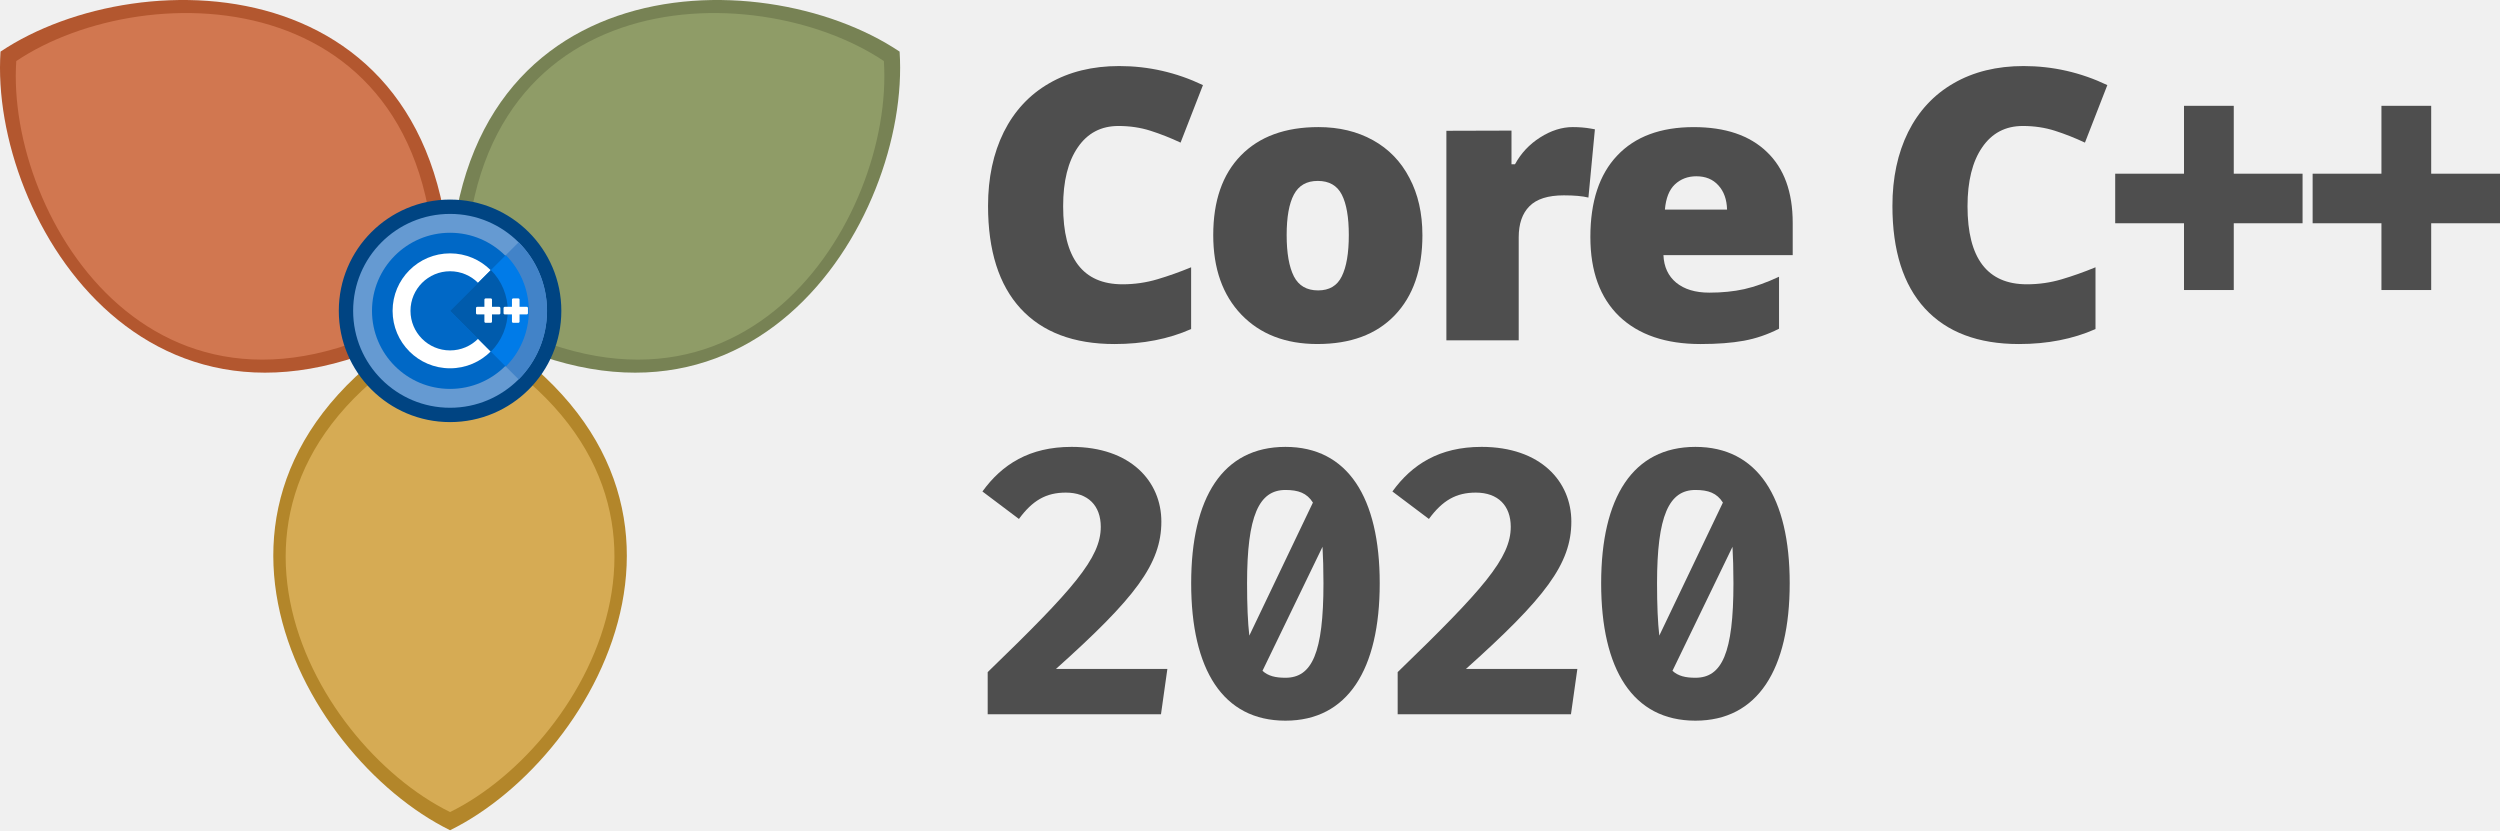
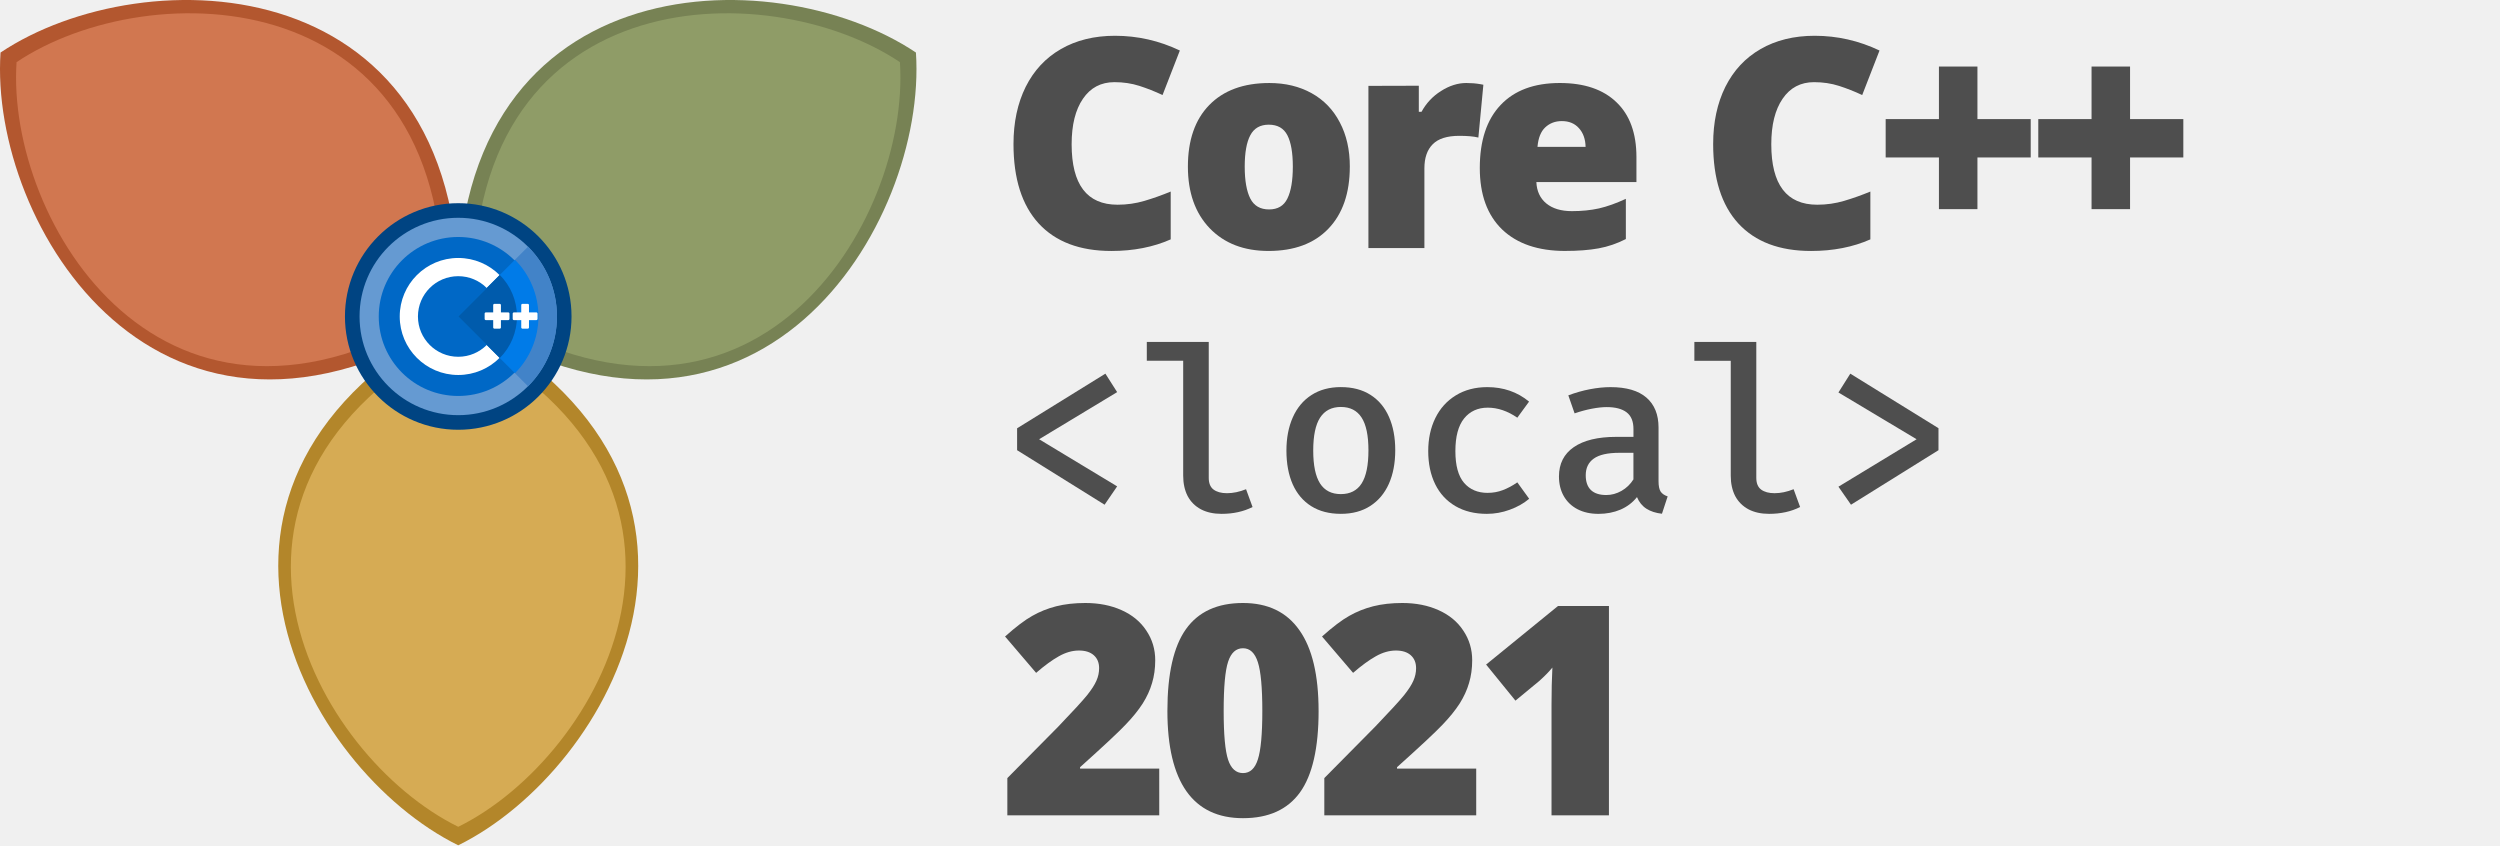
- <svg xmlns="http://www.w3.org/2000/svg" xml:space="preserve" enable-background="new 0 0 185 188" viewBox="0 0 180.673 60" height="60" width="180.673" y="0px" x="0px" id="Layer_1" version="1.1">
+ <svg xmlns="http://www.w3.org/2000/svg" version="1.1" id="Layer_1" x="0px" y="0px" width="196.044" height="66.286" viewBox="0 0 196.044 66.286" enable-background="new 0 0 185 188" xml:space="preserve">
  <defs id="defs233">
-     <radialGradient id="SVGID_1_" cx="-310.583" cy="-60.055" r="20.114" gradientTransform="matrix(0.498,0,0,0.498,172.2891,79.7388)" gradientUnits="userSpaceOnUse">
-       <stop offset="0" style="stop-color:#FFCF4F" id="stop48" />
-       <stop offset="1" style="stop-color:#F4C236" id="stop50" />
+     <radialGradient gradientUnits="userSpaceOnUse" gradientTransform="matrix(0.498,0,0,0.498,172.2891,79.7388)" r="20.114" cy="-60.055" cx="-310.583" id="SVGID_1_">
+       <stop id="stop48" style="stop-color:#FFCF4F" offset="0" />
+       <stop id="stop50" style="stop-color:#F4C236" offset="1" />
    </radialGradient>
-     <radialGradient id="SVGID_2_" cx="-322.635" cy="-70.27" r="27.658" gradientTransform="matrix(0.498,0,0,0.498,172.2891,79.7388)" gradientUnits="userSpaceOnUse">
-       <stop offset="0" style="stop-color:#08A960" id="stop55" />
-       <stop offset="1" style="stop-color:#07914B" id="stop57" />
+     <radialGradient gradientUnits="userSpaceOnUse" gradientTransform="matrix(0.498,0,0,0.498,172.2891,79.7388)" r="27.658" cy="-70.27" cx="-322.635" id="SVGID_2_">
+       <stop id="stop55" style="stop-color:#08A960" offset="0" />
+       <stop id="stop57" style="stop-color:#07914B" offset="1" />
    </radialGradient>
-     <radialGradient id="SVGID_3_" cx="-313.183" cy="-109.951" r="40.54" gradientTransform="matrix(0.498,0,0,0.498,172.2891,79.7388)" gradientUnits="userSpaceOnUse">
-       <stop offset="0" style="stop-color:#567FC0" id="stop62" />
-       <stop offset="1" style="stop-color:#557FC0" id="stop64" />
+     <radialGradient gradientUnits="userSpaceOnUse" gradientTransform="matrix(0.498,0,0,0.498,172.2891,79.7388)" r="40.54" cy="-109.951" cx="-313.183" id="SVGID_3_">
+       <stop id="stop62" style="stop-color:#567FC0" offset="0" />
+       <stop id="stop64" style="stop-color:#557FC0" offset="1" />
    </radialGradient>
-     <radialGradient id="SVGID_4_" cx="-301.119" cy="-119.916" r="33.058" gradientTransform="matrix(0.498,0,0,0.498,172.2891,79.7388)" gradientUnits="userSpaceOnUse">
-       <stop offset="0" style="stop-color:#E14C40" id="stop69" />
-       <stop offset="1" style="stop-color:#CD392D" id="stop71" />
+     <radialGradient gradientUnits="userSpaceOnUse" gradientTransform="matrix(0.498,0,0,0.498,172.2891,79.7388)" r="33.058" cy="-119.916" cx="-301.119" id="SVGID_4_">
+       <stop id="stop69" style="stop-color:#E14C40" offset="0" />
+       <stop id="stop71" style="stop-color:#CD392D" offset="1" />
    </radialGradient>
-     <filter id="filter4319" style="color-interpolation-filters:sRGB">
-       <feColorMatrix id="feColorMatrix4317" values="0.21 0.72 0.072 0 0 0.21 0.72 0.072 0 0 0.21 0.72 0.072 0 0 0 0 0 1 0 " />
+     <filter style="color-interpolation-filters:sRGB" id="filter4319">
+       <feColorMatrix values="0.21 0.72 0.072 0 0 0.21 0.72 0.072 0 0 0.21 0.72 0.072 0 0 0 0 0 1 0 " id="feColorMatrix4317" />
    </filter>
-     <radialGradient id="SVGID_5_" cx="-310.583" cy="66.455" r="20.114" gradientTransform="matrix(0.498,0,0,0.498,172.2891,79.7388)" gradientUnits="userSpaceOnUse">
-       <stop offset="0" style="stop-color:#CCCCCC" id="stop124" />
-       <stop offset="1" style="stop-color:#C0C0C0" id="stop126" />
+     <radialGradient gradientUnits="userSpaceOnUse" gradientTransform="matrix(0.498,0,0,0.498,172.2891,79.7388)" r="20.114" cy="66.455" cx="-310.583" id="SVGID_5_">
+       <stop id="stop124" style="stop-color:#CCCCCC" offset="0" />
+       <stop id="stop126" style="stop-color:#C0C0C0" offset="1" />
    </radialGradient>
-     <radialGradient id="SVGID_6_" cx="-322.635" cy="56.241" r="27.658" gradientTransform="matrix(0.498,0,0,0.498,172.2891,79.7388)" gradientUnits="userSpaceOnUse">
-       <stop offset="0" style="stop-color:#A0A0A0" id="stop131" />
-       <stop offset="1" style="stop-color:#7B7B7B" id="stop133" />
+     <radialGradient gradientUnits="userSpaceOnUse" gradientTransform="matrix(0.498,0,0,0.498,172.2891,79.7388)" r="27.658" cy="56.241" cx="-322.635" id="SVGID_6_">
+       <stop id="stop131" style="stop-color:#A0A0A0" offset="0" />
+       <stop id="stop133" style="stop-color:#7B7B7B" offset="1" />
    </radialGradient>
-     <radialGradient id="SVGID_7_" cx="-313.183" cy="16.559" r="40.54" gradientTransform="matrix(0.498,0,0,0.498,172.2891,79.7388)" gradientUnits="userSpaceOnUse">
-       <stop offset="0" style="stop-color:#848484" id="stop138" />
-       <stop offset="1" style="stop-color:#838383" id="stop140" />
+     <radialGradient gradientUnits="userSpaceOnUse" gradientTransform="matrix(0.498,0,0,0.498,172.2891,79.7388)" r="40.54" cy="16.559" cx="-313.183" id="SVGID_7_">
+       <stop id="stop138" style="stop-color:#848484" offset="0" />
+       <stop id="stop140" style="stop-color:#838383" offset="1" />
    </radialGradient>
-     <radialGradient id="SVGID_8_" cx="-301.119" cy="6.594" r="33.058" gradientTransform="matrix(0.498,0,0,0.498,172.2891,79.7388)" gradientUnits="userSpaceOnUse">
-       <stop offset="0" style="stop-color:#626262" id="stop145" />
-       <stop offset="1" style="stop-color:#474747" id="stop147" />
+     <radialGradient gradientUnits="userSpaceOnUse" gradientTransform="matrix(0.498,0,0,0.498,172.2891,79.7388)" r="33.058" cy="6.594" cx="-301.119" id="SVGID_8_">
+       <stop id="stop145" style="stop-color:#626262" offset="0" />
+       <stop id="stop147" style="stop-color:#474747" offset="1" />
    </radialGradient>
-     <radialGradient id="SVGID_9_" cx="-310.265" cy="192.965" r="20.114" gradientTransform="matrix(0.498,0,0,0.498,172.2891,79.7388)" gradientUnits="userSpaceOnUse">
-       <stop offset="0" style="stop-color:#FFCF4F" id="stop200" />
-       <stop offset="1" style="stop-color:#F4C236" id="stop202" />
+     <radialGradient gradientUnits="userSpaceOnUse" gradientTransform="matrix(0.498,0,0,0.498,172.2891,79.7388)" r="20.114" cy="192.965" cx="-310.265" id="SVGID_9_">
+       <stop id="stop200" style="stop-color:#FFCF4F" offset="0" />
+       <stop id="stop202" style="stop-color:#F4C236" offset="1" />
    </radialGradient>
-     <radialGradient id="SVGID_10_" cx="-322.317" cy="182.751" r="27.658" gradientTransform="matrix(0.498,0,0,0.498,172.2891,79.7388)" gradientUnits="userSpaceOnUse">
-       <stop offset="0" style="stop-color:#08A960" id="stop207" />
-       <stop offset="1" style="stop-color:#07914B" id="stop209" />
+     <radialGradient gradientUnits="userSpaceOnUse" gradientTransform="matrix(0.498,0,0,0.498,172.2891,79.7388)" r="27.658" cy="182.751" cx="-322.317" id="SVGID_10_">
+       <stop id="stop207" style="stop-color:#08A960" offset="0" />
+       <stop id="stop209" style="stop-color:#07914B" offset="1" />
    </radialGradient>
-     <radialGradient id="SVGID_11_" cx="-312.865" cy="143.069" r="40.54" gradientTransform="matrix(0.498,0,0,0.498,172.2891,79.7388)" gradientUnits="userSpaceOnUse">
-       <stop offset="0" style="stop-color:#567FC0" id="stop214" />
-       <stop offset="1" style="stop-color:#557FC0" id="stop216" />
+     <radialGradient gradientUnits="userSpaceOnUse" gradientTransform="matrix(0.498,0,0,0.498,172.2891,79.7388)" r="40.54" cy="143.069" cx="-312.865" id="SVGID_11_">
+       <stop id="stop214" style="stop-color:#567FC0" offset="0" />
+       <stop id="stop216" style="stop-color:#557FC0" offset="1" />
    </radialGradient>
-     <radialGradient id="SVGID_12_" cx="-300.801" cy="133.104" r="33.058" gradientTransform="matrix(0.498,0,0,0.498,172.2891,79.7388)" gradientUnits="userSpaceOnUse">
-       <stop offset="0" style="stop-color:#E14C40" id="stop221" />
-       <stop offset="1" style="stop-color:#CD392D" id="stop223" />
+     <radialGradient gradientUnits="userSpaceOnUse" gradientTransform="matrix(0.498,0,0,0.498,172.2891,79.7388)" r="33.058" cy="133.104" cx="-300.801" id="SVGID_12_">
+       <stop id="stop221" style="stop-color:#E14C40" offset="0" />
+       <stop id="stop223" style="stop-color:#CD392D" offset="1" />
    </radialGradient>
+     <filter style="color-interpolation-filters:sRGB" id="filter4319-3" x="0" y="0" width="1" height="1">
+       <feColorMatrix values="0.21 0.72 0.072 0 0 0.21 0.72 0.072 0 0 0.21 0.72 0.072 0 0 0 0 0 1 0 " id="feColorMatrix4317-5" />
+     </filter>
  </defs>
-   <g id="layer1" transform="matrix(0.3454942,0,0,0.3454942,-3.209467,-27.14474)">
+   <g transform="matrix(0.3816922,0,0,0.3816922,-3.545729,-29.98874)" id="layer1">
    <g id="g4622">
-       <path style="opacity:1;fill:#b3862a;fill-opacity:1;fill-rule:evenodd;stroke:none;stroke-width:1;stroke-linecap:butt;stroke-linejoin:miter;stroke-miterlimit:4;stroke-dasharray:none;stroke-opacity:1" d="m 390.93,542.691 c -243.116,128.539 -119.577,351.833 0,410.627 119.577,-58.794 243.116,-282.088 0,-410.627 z" id="path4505" transform="scale(0.2645833)" />
-       <path id="path4510" d="M 103.377,143.686 C 164.992,182.388 199.813,124.54 197.466,89.363 168.175,69.742 100.667,70.975 103.377,143.686 Z" style="opacity:1;fill:#778254;fill-opacity:1;fill-rule:evenodd;stroke:none;stroke-width:0.265;stroke-linecap:butt;stroke-linejoin:miter;stroke-miterlimit:4;stroke-dasharray:none;stroke-opacity:1" />
-       <path style="opacity:1;fill:#8f9c67;fill-opacity:1;fill-rule:evenodd;stroke:none;stroke-width:0.246;stroke-linecap:butt;stroke-linejoin:miter;stroke-miterlimit:4;stroke-dasharray:none;stroke-opacity:1" d="m 106.671,141.856 c 57.302,35.993 89.686,-17.805 87.503,-50.52 -27.24,-18.248 -90.023,-17.101 -87.503,50.52 z" id="path4601" />
-       <path id="path4514" d="M 103.49,143.686 C 106.2,70.975 38.692,69.742 9.401,89.363 7.054,124.54 41.875,182.388 103.49,143.686 Z" style="opacity:1;fill:#b3572f;fill-opacity:1;fill-rule:evenodd;stroke:none;stroke-width:0.265;stroke-linecap:butt;stroke-linejoin:miter;stroke-miterlimit:4;stroke-dasharray:none;stroke-opacity:1" />
-       <path style="opacity:1;fill:#d17750;fill-opacity:1;fill-rule:evenodd;stroke:none;stroke-width:0.246;stroke-linecap:butt;stroke-linejoin:miter;stroke-miterlimit:4;stroke-dasharray:none;stroke-opacity:1" d="M 100.196,141.856 C 102.716,74.234 39.933,73.088 12.693,91.336 10.51,124.051 42.894,177.848 100.196,141.856 Z" id="path4597" />
-       <path id="path4599" d="m 103.433,147.39 c -59.822,31.629 -29.423,86.573 0,101.04 29.423,-14.467 59.822,-69.411 0,-101.04 z" style="opacity:1;fill:#d6ab54;fill-opacity:1;fill-rule:evenodd;stroke:none;stroke-width:0.246;stroke-linecap:butt;stroke-linejoin:miter;stroke-miterlimit:4;stroke-dasharray:none;stroke-opacity:1" />
-       <circle style="opacity:1;fill:#659ad2;fill-opacity:1;stroke:#004482;stroke-width:3;stroke-linecap:round;stroke-linejoin:round;stroke-miterlimit:4;stroke-dasharray:none;stroke-opacity:1" id="path4521" cx="103.433" cy="143.587" r="21.775" />
-       <path d="m 117.779,129.244 a 20.284,20.284 0 0 1 5.941,14.343 20.284,20.284 0 0 1 -5.941,14.343 L 103.436,143.587 Z" id="path4571" style="opacity:1;fill:#4283c8;fill-opacity:1;stroke:none;stroke-width:0.331;stroke-linecap:round;stroke-linejoin:round;stroke-miterlimit:4;stroke-dasharray:none;stroke-opacity:1" />
-       <ellipse cy="143.587" cx="103.433" id="circle4549" style="opacity:1;fill:#0068c6;fill-opacity:1;stroke:none;stroke-width:0.267;stroke-linecap:round;stroke-linejoin:round;stroke-miterlimit:4;stroke-dasharray:none;stroke-opacity:1" rx="16.331" ry="16.331" />
-       <circle r="12.021" cy="143.587" cx="103.433" id="circle4547" style="opacity:1;fill:#ffffff;fill-opacity:1;stroke:none;stroke-width:0.196;stroke-linecap:round;stroke-linejoin:round;stroke-miterlimit:4;stroke-dasharray:none;stroke-opacity:1" />
-       <circle cy="143.587" cx="103.433" id="circle4545" style="opacity:1;fill:#0068c6;fill-opacity:1;stroke:none;stroke-width:0.135;stroke-linecap:round;stroke-linejoin:round;stroke-miterlimit:4;stroke-dasharray:none;stroke-opacity:1" r="8.279" />
-       <path style="opacity:1;fill:#007be8;fill-opacity:1;stroke:none;stroke-width:0.269;stroke-linecap:round;stroke-linejoin:round;stroke-miterlimit:4;stroke-dasharray:none;stroke-opacity:1" id="path4573" d="m 115.085,131.937 a 16.475,16.475 0 0 1 4.826,11.65 16.475,16.475 0 0 1 -4.826,11.65 l -11.65,-11.65 z" />
-       <path style="opacity:1;fill:#005bac;fill-opacity:1;stroke:none;stroke-width:0.197;stroke-linecap:round;stroke-linejoin:round;stroke-miterlimit:4;stroke-dasharray:none;stroke-opacity:1" id="circle4553" d="m 111.967,135.053 a 12.069,12.069 0 0 1 3.535,8.534 12.069,12.069 0 0 1 -3.535,8.534 l -8.534,-8.534 z" />
-       <g id="g4561" transform="matrix(0.7297297,0,0,0.7297297,31.07577,38.79505)">
-         <rect ry="0.35" y="140.045" x="108.997" height="6.993" width="2.177" id="rect4555" style="opacity:1;fill:#ffffff;fill-opacity:1;stroke:#004482;stroke-width:0;stroke-linecap:butt;stroke-linejoin:miter;stroke-miterlimit:4;stroke-dasharray:none;stroke-opacity:1" />
-         <rect transform="rotate(90)" style="opacity:1;fill:#ffffff;fill-opacity:1;stroke:#004482;stroke-width:0;stroke-linecap:butt;stroke-linejoin:miter;stroke-miterlimit:4;stroke-dasharray:none;stroke-opacity:1" id="rect4557" width="2.177" height="6.993" x="142.453" y="-113.582" ry="0.35" />
+       <path transform="scale(0.2645833)" id="path4505" d="m 390.93,542.691 c -243.116,128.539 -119.577,351.833 0,410.627 119.577,-58.794 243.116,-282.088 0,-410.627 z" style="opacity:1;fill:#b3862a;fill-opacity:1;fill-rule:evenodd;stroke:none;stroke-width:1;stroke-linecap:butt;stroke-linejoin:miter;stroke-miterlimit:4;stroke-dasharray:none;stroke-opacity:1" />
+       <path style="opacity:1;fill:#778254;fill-opacity:1;fill-rule:evenodd;stroke:none;stroke-width:0.265;stroke-linecap:butt;stroke-linejoin:miter;stroke-miterlimit:4;stroke-dasharray:none;stroke-opacity:1" d="M 103.377,143.686 C 164.992,182.388 199.813,124.54 197.466,89.363 168.175,69.742 100.667,70.975 103.377,143.686 Z" id="path4510" />
+       <path id="path4601" d="m 106.671,141.856 c 57.302,35.993 89.686,-17.805 87.503,-50.52 -27.24,-18.248 -90.023,-17.101 -87.503,50.52 z" style="opacity:1;fill:#8f9c67;fill-opacity:1;fill-rule:evenodd;stroke:none;stroke-width:0.246;stroke-linecap:butt;stroke-linejoin:miter;stroke-miterlimit:4;stroke-dasharray:none;stroke-opacity:1" />
+       <path style="opacity:1;fill:#b3572f;fill-opacity:1;fill-rule:evenodd;stroke:none;stroke-width:0.265;stroke-linecap:butt;stroke-linejoin:miter;stroke-miterlimit:4;stroke-dasharray:none;stroke-opacity:1" d="M 103.49,143.686 C 106.2,70.975 38.692,69.742 9.401,89.363 7.054,124.54 41.875,182.388 103.49,143.686 Z" id="path4514" />
+       <path id="path4597" d="M 100.196,141.856 C 102.716,74.234 39.933,73.088 12.693,91.336 10.51,124.051 42.894,177.848 100.196,141.856 Z" style="opacity:1;fill:#d17750;fill-opacity:1;fill-rule:evenodd;stroke:none;stroke-width:0.246;stroke-linecap:butt;stroke-linejoin:miter;stroke-miterlimit:4;stroke-dasharray:none;stroke-opacity:1" />
+       <path style="opacity:1;fill:#d6ab54;fill-opacity:1;fill-rule:evenodd;stroke:none;stroke-width:0.246;stroke-linecap:butt;stroke-linejoin:miter;stroke-miterlimit:4;stroke-dasharray:none;stroke-opacity:1" d="m 103.433,147.39 c -59.822,31.629 -29.423,86.573 0,101.04 29.423,-14.467 59.822,-69.411 0,-101.04 z" id="path4599" />
+       <circle r="21.775" cy="143.587" cx="103.433" id="path4521" style="opacity:1;fill:#659ad2;fill-opacity:1;stroke:#004482;stroke-width:3;stroke-linecap:round;stroke-linejoin:round;stroke-miterlimit:4;stroke-dasharray:none;stroke-opacity:1" />
+       <path style="opacity:1;fill:#4283c8;fill-opacity:1;stroke:none;stroke-width:0.331;stroke-linecap:round;stroke-linejoin:round;stroke-miterlimit:4;stroke-dasharray:none;stroke-opacity:1" id="path4571" d="m 117.779,129.244 a 20.284,20.284 0 0 1 5.941,14.343 20.284,20.284 0 0 1 -5.941,14.343 L 103.436,143.587 Z" />
+       <ellipse ry="16.331" rx="16.331" style="opacity:1;fill:#0068c6;fill-opacity:1;stroke:none;stroke-width:0.267;stroke-linecap:round;stroke-linejoin:round;stroke-miterlimit:4;stroke-dasharray:none;stroke-opacity:1" id="circle4549" cx="103.433" cy="143.587" />
+       <circle style="opacity:1;fill:#ffffff;fill-opacity:1;stroke:none;stroke-width:0.196;stroke-linecap:round;stroke-linejoin:round;stroke-miterlimit:4;stroke-dasharray:none;stroke-opacity:1" id="circle4547" cx="103.433" cy="143.587" r="12.021" />
+       <circle r="8.279" style="opacity:1;fill:#0068c6;fill-opacity:1;stroke:none;stroke-width:0.135;stroke-linecap:round;stroke-linejoin:round;stroke-miterlimit:4;stroke-dasharray:none;stroke-opacity:1" id="circle4545" cx="103.433" cy="143.587" />
+       <path d="m 115.085,131.937 a 16.475,16.475 0 0 1 4.826,11.65 16.475,16.475 0 0 1 -4.826,11.65 l -11.65,-11.65 z" id="path4573" style="opacity:1;fill:#007be8;fill-opacity:1;stroke:none;stroke-width:0.269;stroke-linecap:round;stroke-linejoin:round;stroke-miterlimit:4;stroke-dasharray:none;stroke-opacity:1" />
+       <path d="m 111.967,135.053 a 12.069,12.069 0 0 1 3.535,8.534 12.069,12.069 0 0 1 -3.535,8.534 l -8.534,-8.534 z" id="circle4553" style="opacity:1;fill:#005bac;fill-opacity:1;stroke:none;stroke-width:0.197;stroke-linecap:round;stroke-linejoin:round;stroke-miterlimit:4;stroke-dasharray:none;stroke-opacity:1" />
+       <g transform="matrix(0.7297297,0,0,0.7297297,31.07577,38.79505)" id="g4561">
+         <rect style="opacity:1;fill:#ffffff;fill-opacity:1;stroke:#004482;stroke-width:0;stroke-linecap:butt;stroke-linejoin:miter;stroke-miterlimit:4;stroke-dasharray:none;stroke-opacity:1" id="rect4555" width="2.177" height="6.993" x="108.997" y="140.045" ry="0.35" />
+         <rect ry="0.35" y="-113.582" x="142.453" height="6.993" width="2.177" id="rect4557" style="opacity:1;fill:#ffffff;fill-opacity:1;stroke:#004482;stroke-width:0;stroke-linecap:butt;stroke-linejoin:miter;stroke-miterlimit:4;stroke-dasharray:none;stroke-opacity:1" transform="rotate(90)" />
      </g>
-       <g transform="matrix(0.7297297,0,0,0.7297297,36.8399,38.79505)" id="g4567">
-         <rect style="opacity:1;fill:#ffffff;fill-opacity:1;stroke:#004482;stroke-width:0;stroke-linecap:butt;stroke-linejoin:miter;stroke-miterlimit:4;stroke-dasharray:none;stroke-opacity:1" id="rect4563" width="2.177" height="6.993" x="108.997" y="140.045" ry="0.35" />
-         <rect ry="0.35" y="-113.582" x="142.453" height="6.993" width="2.177" id="rect4565" style="opacity:1;fill:#ffffff;fill-opacity:1;stroke:#004482;stroke-width:0;stroke-linecap:butt;stroke-linejoin:miter;stroke-miterlimit:4;stroke-dasharray:none;stroke-opacity:1" transform="rotate(90)" />
+       <g id="g4567" transform="matrix(0.7297297,0,0,0.7297297,36.8399,38.79505)">
+         <rect ry="0.35" y="140.045" x="108.997" height="6.993" width="2.177" id="rect4563" style="opacity:1;fill:#ffffff;fill-opacity:1;stroke:#004482;stroke-width:0;stroke-linecap:butt;stroke-linejoin:miter;stroke-miterlimit:4;stroke-dasharray:none;stroke-opacity:1" />
+         <rect transform="rotate(90)" style="opacity:1;fill:#ffffff;fill-opacity:1;stroke:#004482;stroke-width:0;stroke-linecap:butt;stroke-linejoin:miter;stroke-miterlimit:4;stroke-dasharray:none;stroke-opacity:1" id="rect4565" width="2.177" height="6.993" x="142.453" y="-113.582" ry="0.35" />
      </g>
    </g>
  </g>
-   <g transform="translate(-3.023616,-0.9999999)" id="g5540">
-     <g transform="matrix(1.236,0,0,1.236,14.43353,-6.944986)" aria-label="Core C++" style="font-style:normal;font-variant:normal;font-weight:normal;font-stretch:normal;font-size:22.148px;line-height:125%;font-family:'GoodDog Plain';-inkscape-font-specification:'GoodDog Plain';text-align:start;letter-spacing:0px;word-spacing:0px;text-anchor:start;fill:#4e4e4e;fill-opacity:1;stroke:none;stroke-width:0.554px;stroke-linecap:butt;stroke-linejoin:miter;stroke-opacity:1" id="text193-9">
-       <path d="m 56.164,13.794 q -1.525,0 -2.379,1.254 -0.854,1.244 -0.854,3.439 0,4.564 3.471,4.564 1.049,0 2.033,-0.292 0.984,-0.292 1.979,-0.703 v 3.612 q -1.979,0.876 -4.477,0.876 -3.58,0 -5.494,-2.076 -1.903,-2.076 -1.903,-6.002 0,-2.455 0.919,-4.315 0.93,-1.86 2.66,-2.855 Q 53.861,10.29 56.207,10.29 q 2.563,0 4.899,1.114 l -1.309,3.363 q -0.876,-0.411 -1.752,-0.692 -0.876,-0.281 -1.882,-0.281 z" style="font-style:normal;font-variant:normal;font-weight:normal;font-stretch:normal;font-family:'WLM Idea';-inkscape-font-specification:'WLM Idea';letter-spacing:-1px;fill:#4e4e4e;fill-opacity:1;stroke-width:0.554px" id="path171-0" />
-       <path d="m 73.938,20.174 q 0,3.006 -1.622,4.693 -1.611,1.676 -4.52,1.676 -2.79,0 -4.445,-1.719 -1.644,-1.719 -1.644,-4.65 0,-2.996 1.611,-4.65 1.622,-1.665 4.542,-1.665 1.806,0 3.19,0.768 1.384,0.768 2.13,2.206 0.757,1.427 0.757,3.342 z m -7.938,0 q 0,1.579 0.422,2.412 0.422,0.822 1.417,0.822 0.984,0 1.384,-0.822 0.411,-0.833 0.411,-2.412 0,-1.568 -0.411,-2.368 -0.411,-0.8 -1.406,-0.8 -0.973,0 -1.395,0.8 -0.422,0.789 -0.422,2.368 z" style="font-style:normal;font-variant:normal;font-weight:normal;font-stretch:normal;font-family:'WLM Idea';-inkscape-font-specification:'WLM Idea';letter-spacing:-1px;fill:#4e4e4e;fill-opacity:1;stroke-width:0.554px" id="path173-0" />
-       <path d="m 82.736,13.859 q 0.552,0 1.049,0.087 l 0.238,0.043 -0.379,3.991 q -0.519,-0.13 -1.438,-0.13 -1.384,0 -2.011,0.638 -0.627,0.627 -0.627,1.817 v 6.024 H 75.339 V 14.075 l 3.807,-0.011 v 1.968 h 0.205 q 0.53,-0.973 1.471,-1.568 0.952,-0.606 1.914,-0.606 z" style="font-style:normal;font-variant:normal;font-weight:normal;font-stretch:normal;font-family:'WLM Idea';-inkscape-font-specification:'WLM Idea';letter-spacing:-1px;fill:#4e4e4e;fill-opacity:1;stroke-width:0.554px" id="path175-9" />
-       <path d="m 90.203,26.544 q -3.06,0 -4.758,-1.622 -1.687,-1.633 -1.687,-4.639 0,-3.104 1.568,-4.758 1.568,-1.665 4.477,-1.665 2.768,0 4.272,1.449 1.514,1.438 1.514,4.153 v 1.882 h -7.559 q 0.043,1.027 0.746,1.611 0.714,0.584 1.936,0.584 1.114,0 2.044,-0.205 0.941,-0.216 2.033,-0.725 v 3.039 q -0.995,0.508 -2.055,0.703 Q 91.674,26.544 90.203,26.544 Z m -0.249,-9.809 q -0.746,0 -1.254,0.476 -0.497,0.465 -0.584,1.471 h 3.634 q -0.022,-0.887 -0.508,-1.417 -0.476,-0.53 -1.287,-0.53 z" style="font-style:normal;font-variant:normal;font-weight:normal;font-stretch:normal;font-family:'WLM Idea';-inkscape-font-specification:'WLM Idea';letter-spacing:-1px;fill:#4e4e4e;fill-opacity:1;stroke-width:0.554px" id="path177-1" />
-       <path d="m 109.043,13.794 q -1.525,0 -2.379,1.254 -0.854,1.244 -0.854,3.439 0,4.564 3.471,4.564 1.049,0 2.033,-0.292 0.984,-0.292 1.979,-0.703 v 3.612 q -1.979,0.876 -4.477,0.876 -3.58,0 -5.494,-2.076 -1.903,-2.076 -1.903,-6.002 0,-2.455 0.919,-4.315 0.93,-1.86 2.66,-2.855 1.741,-1.006 4.088,-1.006 2.563,0 4.899,1.114 l -1.309,3.363 q -0.876,-0.411 -1.752,-0.692 -0.876,-0.281 -1.882,-0.281 z" style="font-style:normal;font-variant:normal;font-weight:normal;font-stretch:normal;font-family:'WLM Idea';-inkscape-font-specification:'WLM Idea';letter-spacing:-1px;fill:#4e4e4e;fill-opacity:1;stroke-width:0.554px" id="path179-9" />
-       <path d="m 118.468,19.482 h -4.023 v -2.898 h 4.023 V 12.615 h 2.909 v 3.969 h 4.023 v 2.898 h -4.023 v 3.904 h -2.909 z" style="font-style:normal;font-variant:normal;font-weight:normal;font-stretch:normal;font-family:'WLM Idea';-inkscape-font-specification:'WLM Idea';letter-spacing:-1px;fill:#4e4e4e;fill-opacity:1;stroke-width:0.554px" id="path181-8" />
-       <path d="m 130.012,19.482 h -4.023 v -2.898 h 4.023 V 12.615 h 2.909 v 3.969 h 4.023 v 2.898 h -4.023 v 3.904 h -2.909 z" style="font-style:normal;font-variant:normal;font-weight:normal;font-stretch:normal;font-family:'WLM Idea';-inkscape-font-specification:'WLM Idea';letter-spacing:-1px;fill:#4e4e4e;fill-opacity:1;stroke-width:0.554px" id="path183-5" />
-     </g>
-     <g id="text5436" style="font-style:normal;font-variant:normal;font-weight:normal;font-stretch:normal;font-size:26.517px;line-height:125%;font-family:'BN Capuccino';-inkscape-font-specification:'BN Capuccino';font-variant-ligatures:normal;font-variant-caps:normal;font-variant-numeric:normal;font-feature-settings:normal;text-align:center;letter-spacing:0px;word-spacing:0px;writing-mode:lr-tb;direction:rtl;text-anchor:middle;fill:#4e4e4e;fill-opacity:1;stroke:none;stroke-width:1.841px;stroke-linecap:butt;stroke-linejoin:miter;stroke-opacity:1" aria-label="2020">
-       <path id="path5518" style="font-style:normal;font-variant:normal;font-weight:bold;font-stretch:normal;font-family:'Fira Code';-inkscape-font-specification:'Fira Code Bold';text-align:start;letter-spacing:-1.5px;text-anchor:start;fill:#4e4e4e;fill-opacity:1;stroke-width:1.841px" d="m 80.455,33.296 c -3.033,0 -5.018,1.265 -6.432,3.223 l 2.638,1.985 c 0.979,-1.333 1.958,-1.904 3.386,-1.904 1.618,0 2.529,0.952 2.529,2.475 0,2.244 -1.972,4.501 -8.173,10.498 v 3.046 h 12.524 l 0.462,-3.277 h -8.05 c 5.725,-5.127 7.615,-7.588 7.615,-10.648 0,-2.883 -2.203,-5.399 -6.5,-5.399 z" />
-       <path id="path5520" style="font-style:normal;font-variant:normal;font-weight:bold;font-stretch:normal;font-family:'Fira Code';-inkscape-font-specification:'Fira Code Bold';text-align:start;letter-spacing:-1.5px;text-anchor:start;fill:#4e4e4e;fill-opacity:1;stroke-width:1.841px" d="m 95.922,33.296 c -4.528,0 -6.813,3.658 -6.813,9.859 0,6.228 2.285,9.927 6.813,9.927 4.501,0 6.813,-3.699 6.813,-9.927 0,-6.201 -2.312,-9.859 -6.813,-9.859 z m 0,3.114 c 0.925,0 1.55,0.218 1.985,0.911 l -4.596,9.614 C 93.202,45.984 93.148,44.746 93.148,43.155 c 0,-4.882 0.857,-6.745 2.774,-6.745 z m 0,13.571 c -0.707,0 -1.251,-0.122 -1.659,-0.503 l 4.338,-8.962 c 0.041,0.748 0.068,1.618 0.068,2.638 0,5.045 -0.83,6.827 -2.747,6.827 z" />
-       <path id="path5522" style="font-style:normal;font-variant:normal;font-weight:bold;font-stretch:normal;font-family:'Fira Code';-inkscape-font-specification:'Fira Code Bold';text-align:start;letter-spacing:-1.5px;text-anchor:start;fill:#4e4e4e;fill-opacity:1;stroke-width:1.841px" d="m 110.084,33.296 c -3.033,0 -5.018,1.265 -6.432,3.223 l 2.638,1.985 c 0.979,-1.333 1.958,-1.904 3.386,-1.904 1.618,0 2.529,0.952 2.529,2.475 0,2.244 -1.972,4.501 -8.173,10.498 v 3.046 h 12.524 l 0.462,-3.277 h -8.05 c 5.725,-5.127 7.615,-7.588 7.615,-10.648 0,-2.883 -2.203,-5.399 -6.5,-5.399 z" />
-       <path id="path5524" style="font-style:normal;font-variant:normal;font-weight:bold;font-stretch:normal;font-family:'Fira Code';-inkscape-font-specification:'Fira Code Bold';text-align:start;letter-spacing:-1.5px;text-anchor:start;fill:#4e4e4e;fill-opacity:1;stroke-width:1.841px" d="m 125.551,33.296 c -4.528,0 -6.813,3.658 -6.813,9.859 0,6.228 2.285,9.927 6.813,9.927 4.501,0 6.813,-3.699 6.813,-9.927 0,-6.201 -2.312,-9.859 -6.813,-9.859 z m 0,3.114 c 0.925,0 1.55,0.218 1.985,0.911 l -4.596,9.614 c -0.109,-0.952 -0.163,-2.189 -0.163,-3.78 0,-4.882 0.857,-6.745 2.774,-6.745 z m 0,13.571 c -0.707,0 -1.251,-0.122 -1.659,-0.503 l 4.338,-8.962 c 0.041,0.748 0.068,1.618 0.068,2.638 0,5.045 -0.83,6.827 -2.747,6.827 z" />
-     </g>
+   <g aria-label="Core C++ &lt;local&gt; 2021 " id="text815" style="font-style:normal;font-variant:normal;font-weight:normal;font-stretch:normal;font-size:20.742px;line-height:0;font-family:'WLM Idea';-inkscape-font-specification:'WLM Idea';text-align:start;letter-spacing:0px;word-spacing:0px;text-anchor:start;display:inline;fill:#4e4e4e;fill-opacity:1;stroke:none;stroke-width:0.519px;stroke-linecap:butt;stroke-linejoin:miter;stroke-opacity:1" transform="matrix(1.108544,0,0,1.108544,-7.588221,0.2256704)">
+     <path d="m 85.68,5.608 q -1.428,0 -2.228,1.175 -0.8,1.165 -0.8,3.221 0,4.274 3.251,4.274 0.982,0 1.904,-0.273 0.922,-0.273 1.853,-0.658 v 3.383 q -1.853,0.82 -4.193,0.82 -3.352,0 -5.145,-1.945 -1.783,-1.945 -1.783,-5.621 0,-2.299 0.861,-4.041 0.871,-1.742 2.491,-2.674 1.631,-0.942 3.828,-0.942 2.4,0 4.588,1.043 L 89.083,6.519 Q 88.262,6.134 87.442,5.871 86.622,5.608 85.68,5.608 Z" style="font-style:normal;font-variant:normal;font-weight:normal;font-stretch:normal;font-size:20.742px;line-height:110%;font-family:'WLM Idea';-inkscape-font-specification:'WLM Idea';letter-spacing:-0.942px;fill:#4e4e4e;fill-opacity:1;stroke-width:0.519px" id="path864" />
+     <path d="m 102.33,11.583 q 0,2.816 -1.519,4.396 -1.509,1.57 -4.233,1.57 -2.613,0 -4.163,-1.61 -1.539,-1.61 -1.539,-4.355 0,-2.805 1.509,-4.355 1.519,-1.56 4.254,-1.56 1.691,0 2.988,0.719 1.296,0.719 1.995,2.066 0.709,1.337 0.709,3.13 z m -7.434,0 q 0,1.479 0.395,2.259 0.395,0.77 1.327,0.77 0.922,0 1.296,-0.77 0.385,-0.78 0.385,-2.259 0,-1.469 -0.385,-2.218 -0.385,-0.749 -1.317,-0.749 -0.912,0 -1.306,0.749 -0.395,0.739 -0.395,2.218 z" style="font-style:normal;font-variant:normal;font-weight:normal;font-stretch:normal;font-size:20.742px;line-height:110%;font-family:'WLM Idea';-inkscape-font-specification:'WLM Idea';letter-spacing:-0.942px;fill:#4e4e4e;fill-opacity:1;stroke-width:0.519px" id="path866" />
+     <path d="m 110.573,5.668 q 0.517,0 0.982,0.081 l 0.223,0.041 -0.354,3.737 Q 110.938,9.405 110.077,9.405 q -1.296,0 -1.884,0.598 -0.587,0.587 -0.587,1.701 v 5.641 h -3.96 V 5.871 l 3.565,-0.01 V 7.704 h 0.192 q 0.496,-0.912 1.377,-1.469 0.891,-0.567 1.793,-0.567 z" style="font-style:normal;font-variant:normal;font-weight:normal;font-stretch:normal;font-size:20.742px;line-height:110%;font-family:'WLM Idea';-inkscape-font-specification:'WLM Idea';letter-spacing:-0.942px;fill:#4e4e4e;fill-opacity:1;stroke-width:0.519px" id="path868" />
+     <path d="m 117.561,17.548 q -2.866,0 -4.456,-1.519 -1.58,-1.529 -1.58,-4.345 0,-2.907 1.469,-4.456 1.469,-1.56 4.193,-1.56 2.593,0 4.001,1.357 1.418,1.347 1.418,3.889 v 1.762 h -7.079 q 0.041,0.962 0.699,1.509 0.668,0.547 1.813,0.547 1.043,0 1.914,-0.192 0.881,-0.203 1.904,-0.679 v 2.846 q -0.932,0.476 -1.924,0.658 -0.993,0.182 -2.37,0.182 z m -0.233,-9.186 q -0.699,0 -1.175,0.446 -0.466,0.435 -0.547,1.377 h 3.403 q -0.02,-0.83 -0.476,-1.327 -0.446,-0.496 -1.205,-0.496 z" style="font-style:normal;font-variant:normal;font-weight:normal;font-stretch:normal;font-size:20.742px;line-height:110%;font-family:'WLM Idea';-inkscape-font-specification:'WLM Idea';letter-spacing:-0.942px;fill:#4e4e4e;fill-opacity:1;stroke-width:0.519px" id="path870" />
+     <path d="m 135.173,5.608 q -1.428,0 -2.228,1.175 -0.8,1.165 -0.8,3.221 0,4.274 3.251,4.274 0.982,0 1.904,-0.273 0.922,-0.273 1.853,-0.658 v 3.383 q -1.853,0.82 -4.193,0.82 -3.352,0 -5.145,-1.945 -1.782,-1.945 -1.782,-5.621 0,-2.299 0.861,-4.041 0.871,-1.742 2.491,-2.674 1.631,-0.942 3.828,-0.942 2.4,0 4.588,1.043 l -1.225,3.15 q -0.82,-0.385 -1.641,-0.648 -0.82,-0.263 -1.762,-0.263 z" style="font-style:normal;font-variant:normal;font-weight:normal;font-stretch:normal;font-size:20.742px;line-height:110%;font-family:'WLM Idea';-inkscape-font-specification:'WLM Idea';letter-spacing:-0.942px;fill:#4e4e4e;fill-opacity:1;stroke-width:0.519px" id="path872" />
+     <path d="m 144.004,10.935 h -3.768 V 8.221 h 3.768 V 4.504 h 2.724 V 8.221 h 3.768 v 2.714 h -3.768 v 3.656 h -2.724 z" style="font-style:normal;font-variant:normal;font-weight:normal;font-stretch:normal;font-size:20.742px;line-height:110%;font-family:'WLM Idea';-inkscape-font-specification:'WLM Idea';letter-spacing:-0.942px;fill:#4e4e4e;fill-opacity:1;stroke-width:0.519px" id="path874" />
+     <path d="m 154.8,10.935 h -3.768 V 8.221 h 3.768 V 4.504 h 2.724 V 8.221 h 3.768 v 2.714 h -3.768 v 3.656 h -2.724 z" style="font-style:normal;font-variant:normal;font-weight:normal;font-stretch:normal;font-size:20.742px;line-height:110%;font-family:'WLM Idea';-inkscape-font-specification:'WLM Idea';letter-spacing:-0.942px;fill:#4e4e4e;fill-opacity:1;stroke-width:0.519px" id="path876" />
+     <path d="m 78.794,30.093 6.246,-3.865 0.831,1.307 -5.52,3.333 5.52,3.333 -0.888,1.299 -6.189,-3.857 z" style="font-style:normal;font-variant:normal;font-weight:500;font-stretch:normal;font-size:15.736px;line-height:110%;font-family:'Fira Code';-inkscape-font-specification:'Fira Code Medium';stroke-width:0.519px" id="path878" />
+     <path d="m 92.351,33.604 q 0,0.565 0.339,0.823 0.347,0.258 0.952,0.258 0.646,0 1.348,-0.282 l 0.46,1.259 q -0.952,0.484 -2.195,0.484 -0.847,0 -1.461,-0.323 Q 91.181,35.492 90.858,34.887 90.543,34.274 90.543,33.442 v -8.126 h -2.574 v -1.331 h 4.382 z" style="font-style:normal;font-variant:normal;font-weight:500;font-stretch:normal;font-size:15.736px;line-height:110%;font-family:'Fira Code';-inkscape-font-specification:'Fira Code Medium';stroke-width:0.519px" id="path880" />
+     <path d="m 101.703,27.18 q 1.227,0 2.09,0.549 0.863,0.549 1.307,1.557 0.444,1.001 0.444,2.364 0,1.356 -0.452,2.372 -0.452,1.009 -1.315,1.566 -0.863,0.557 -2.082,0.557 -1.227,0 -2.09,-0.541 -0.863,-0.541 -1.315,-1.549 -0.444,-1.009 -0.444,-2.389 0,-1.331 0.452,-2.348 0.452,-1.017 1.315,-1.574 0.872,-0.565 2.09,-0.565 z m 0,1.404 q -0.985,0 -1.477,0.759 -0.484,0.75 -0.484,2.324 0,1.574 0.484,2.332 0.484,0.75 1.469,0.75 0.985,0 1.469,-0.75 0.484,-0.759 0.484,-2.348 0,-1.566 -0.484,-2.316 -0.484,-0.75 -1.461,-0.75 z" style="font-style:normal;font-variant:normal;font-weight:500;font-stretch:normal;font-size:15.736px;line-height:110%;font-family:'Fira Code';-inkscape-font-specification:'Fira Code Medium';stroke-width:0.519px" id="path882" />
+     <path d="m 112.081,34.661 q 0.565,0 1.073,-0.194 0.516,-0.194 1.025,-0.549 l 0.839,1.162 q -0.573,0.484 -1.372,0.775 -0.791,0.291 -1.622,0.291 -1.291,0 -2.227,-0.549 -0.936,-0.549 -1.428,-1.549 -0.492,-1.009 -0.492,-2.34 0,-1.307 0.5,-2.332 0.5,-1.025 1.444,-1.606 0.952,-0.589 2.235,-0.589 1.711,0 2.954,1.025 l -0.831,1.138 q -1.033,-0.71 -2.09,-0.71 -1.057,0 -1.678,0.767 -0.613,0.767 -0.613,2.308 0,1.525 0.613,2.243 0.613,0.71 1.67,0.71 z" style="font-style:normal;font-variant:normal;font-weight:500;font-stretch:normal;font-size:15.736px;line-height:110%;font-family:'Fira Code';-inkscape-font-specification:'Fira Code Medium';stroke-width:0.519px" id="path884" />
+     <path d="m 124.169,33.838 q 0,0.492 0.145,0.726 0.153,0.234 0.5,0.347 l -0.403,1.227 q -0.654,-0.073 -1.097,-0.355 -0.444,-0.282 -0.67,-0.823 -0.46,0.581 -1.17,0.888 -0.71,0.299 -1.549,0.299 -0.855,0 -1.493,-0.331 -0.629,-0.331 -0.968,-0.928 -0.339,-0.597 -0.339,-1.388 0,-1.348 1.049,-2.074 1.057,-0.726 3.002,-0.726 h 1.219 v -0.557 q 0,-0.807 -0.484,-1.178 -0.484,-0.371 -1.412,-0.371 -0.444,0 -1.041,0.113 -0.597,0.113 -1.227,0.331 l -0.444,-1.275 q 0.775,-0.291 1.541,-0.436 0.767,-0.145 1.444,-0.145 1.687,0 2.542,0.742 0.855,0.742 0.855,2.114 z m -3.696,0.976 q 0.557,0 1.073,-0.291 0.525,-0.299 0.847,-0.815 v -1.88 h -1.001 q -1.235,0 -1.808,0.412 -0.565,0.403 -0.565,1.178 0,0.686 0.363,1.041 0.371,0.355 1.089,0.355 z" style="font-style:normal;font-variant:normal;font-weight:500;font-stretch:normal;font-size:15.736px;line-height:110%;font-family:'Fira Code';-inkscape-font-specification:'Fira Code Medium';stroke-width:0.519px" id="path886" />
+     <path d="m 131.085,33.604 q 0,0.565 0.339,0.823 0.347,0.258 0.952,0.258 0.646,0 1.348,-0.282 l 0.46,1.259 q -0.952,0.484 -2.195,0.484 -0.847,0 -1.461,-0.323 -0.613,-0.331 -0.936,-0.936 -0.315,-0.613 -0.315,-1.444 v -8.126 h -2.574 v -1.331 h 4.382 z" style="font-style:normal;font-variant:normal;font-weight:500;font-stretch:normal;font-size:15.736px;line-height:110%;font-family:'Fira Code';-inkscape-font-specification:'Fira Code Medium';stroke-width:0.519px" id="path888" />
+     <path d="m 136.895,27.56 0.839,-1.331 6.238,3.857 v 1.557 l -6.189,3.857 -0.888,-1.275 5.528,-3.357 z" style="font-style:normal;font-variant:normal;font-weight:500;font-stretch:normal;font-size:15.736px;line-height:110%;font-family:'Fira Code';-inkscape-font-specification:'Fira Code Medium';stroke-width:0.519px" id="path890" />
+     <path d="M 88.85,57.471 H 78.104 V 54.838 l 3.616,-3.656 q 1.55,-1.62 2.026,-2.208 0.476,-0.598 0.658,-1.023 0.192,-0.425 0.192,-0.891 0,-0.577 -0.375,-0.912 -0.375,-0.334 -1.053,-0.334 -0.699,0 -1.418,0.405 -0.709,0.395 -1.61,1.175 l -2.198,-2.572 q 1.144,-1.023 1.924,-1.458 0.78,-0.446 1.691,-0.679 0.922,-0.233 2.066,-0.233 1.438,0 2.562,0.506 1.134,0.506 1.752,1.448 0.628,0.932 0.628,2.096 0,0.871 -0.223,1.61 -0.213,0.739 -0.668,1.458 -0.456,0.709 -1.215,1.499 -0.749,0.79 -3.211,2.998 v 0.101 h 5.601 z" style="line-height:110%;letter-spacing:-0.942px;fill:#4e4e4e;fill-opacity:1;stroke-width:0.519px" id="path892" />
+     <path d="m 100.122,50.088 q 0,3.93 -1.317,5.763 -1.317,1.823 -4.031,1.823 -2.654,0 -4.001,-1.904 -1.347,-1.914 -1.347,-5.682 0,-3.95 1.317,-5.793 1.317,-1.843 4.031,-1.843 2.643,0 3.99,1.924 1.357,1.914 1.357,5.712 z m -6.715,0 q 0,2.512 0.314,3.454 0.314,0.942 1.053,0.942 0.749,0 1.053,-0.972 0.314,-0.972 0.314,-3.423 0,-2.461 -0.314,-3.443 -0.314,-0.993 -1.053,-0.993 -0.739,0 -1.053,0.952 -0.314,0.952 -0.314,3.484 z" style="line-height:110%;letter-spacing:-0.942px;fill:#4e4e4e;fill-opacity:1;stroke-width:0.519px" id="path894" />
+     <path d="M 111.272,57.471 H 100.526 V 54.838 l 3.616,-3.656 q 1.55,-1.62 2.026,-2.208 0.476,-0.598 0.658,-1.023 0.192,-0.425 0.192,-0.891 0,-0.577 -0.375,-0.912 -0.375,-0.334 -1.053,-0.334 -0.699,0 -1.418,0.405 -0.709,0.395 -1.61,1.175 l -2.198,-2.572 q 1.144,-1.023 1.924,-1.458 0.78,-0.446 1.691,-0.679 0.922,-0.233 2.066,-0.233 1.438,0 2.562,0.506 1.134,0.506 1.752,1.448 0.628,0.932 0.628,2.096 0,0.871 -0.223,1.61 -0.213,0.739 -0.668,1.458 -0.456,0.709 -1.215,1.499 -0.749,0.79 -3.211,2.998 v 0.101 h 5.601 z" style="line-height:110%;letter-spacing:-0.942px;fill:#4e4e4e;fill-opacity:1;stroke-width:0.519px" id="path896" />
+     <path d="m 120.66,57.471 h -4.061 v -7.839 q 0,-1.428 0.061,-2.613 -0.375,0.456 -0.932,0.952 l -1.681,1.388 -2.076,-2.552 5.084,-4.142 h 3.606 z" style="line-height:110%;letter-spacing:-0.942px;fill:#4e4e4e;fill-opacity:1;stroke-width:0.519px" id="path898" />
  </g>
+   <g id="g1116" />
</svg>
